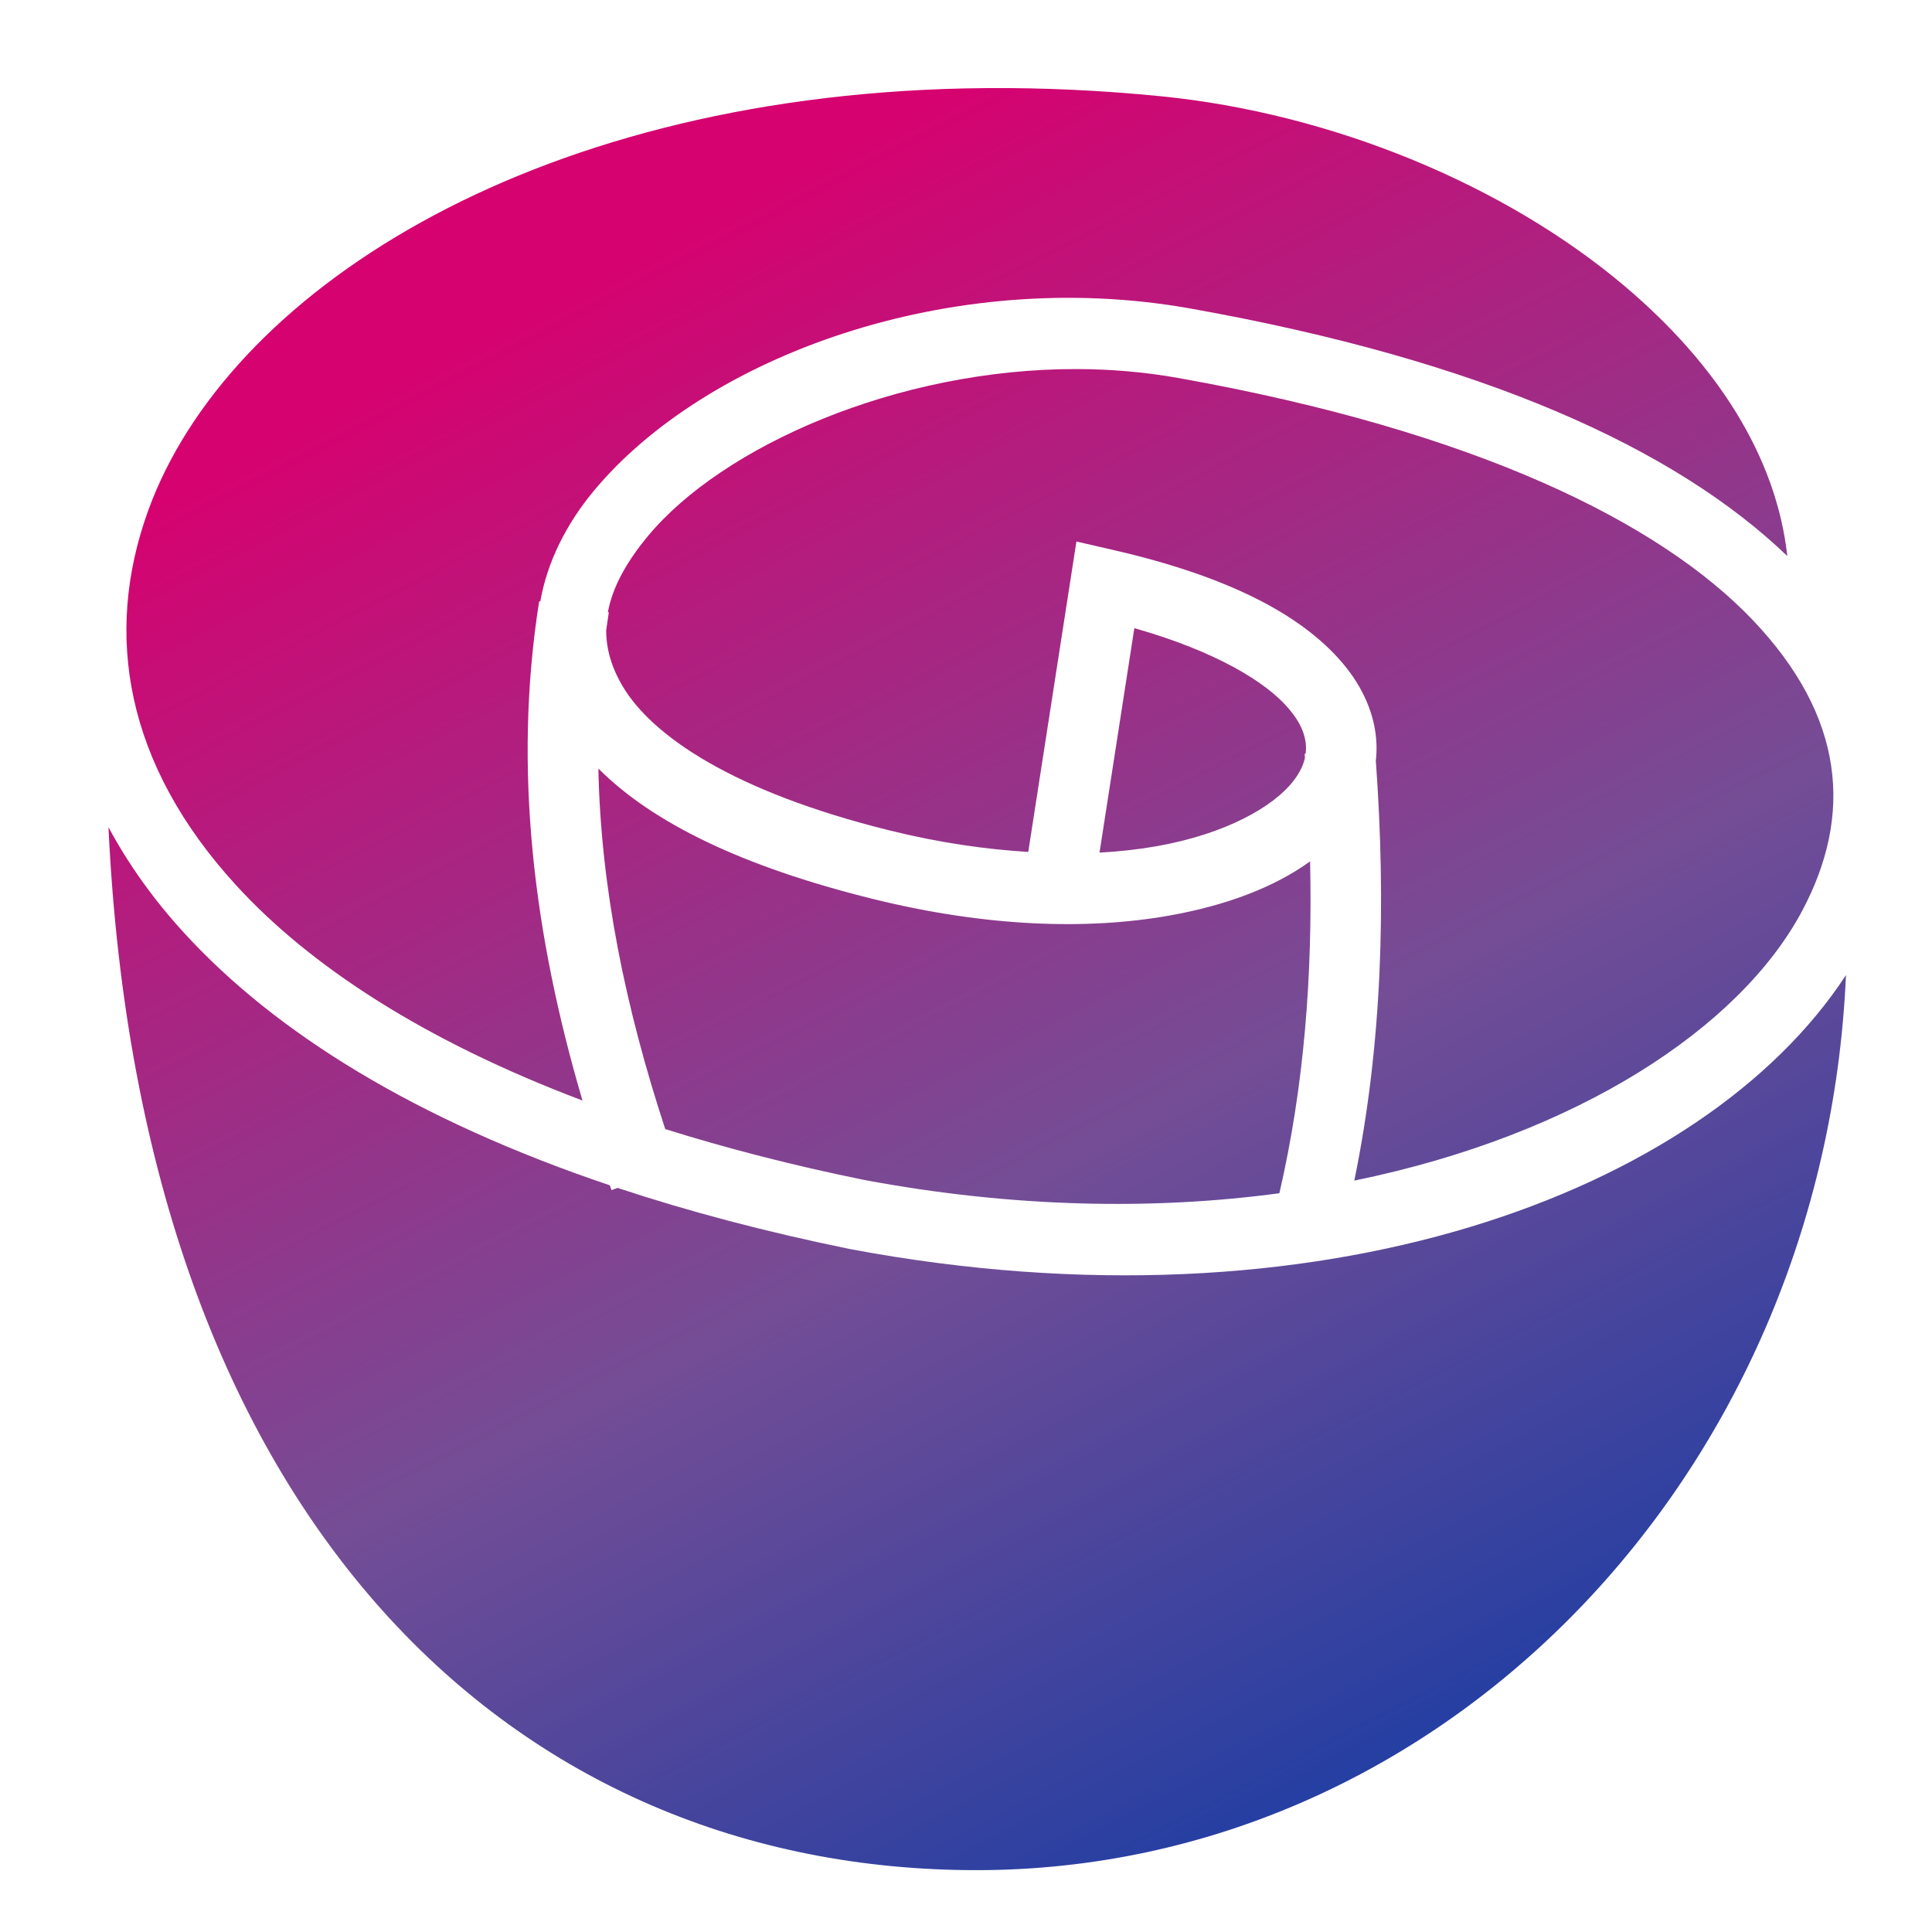
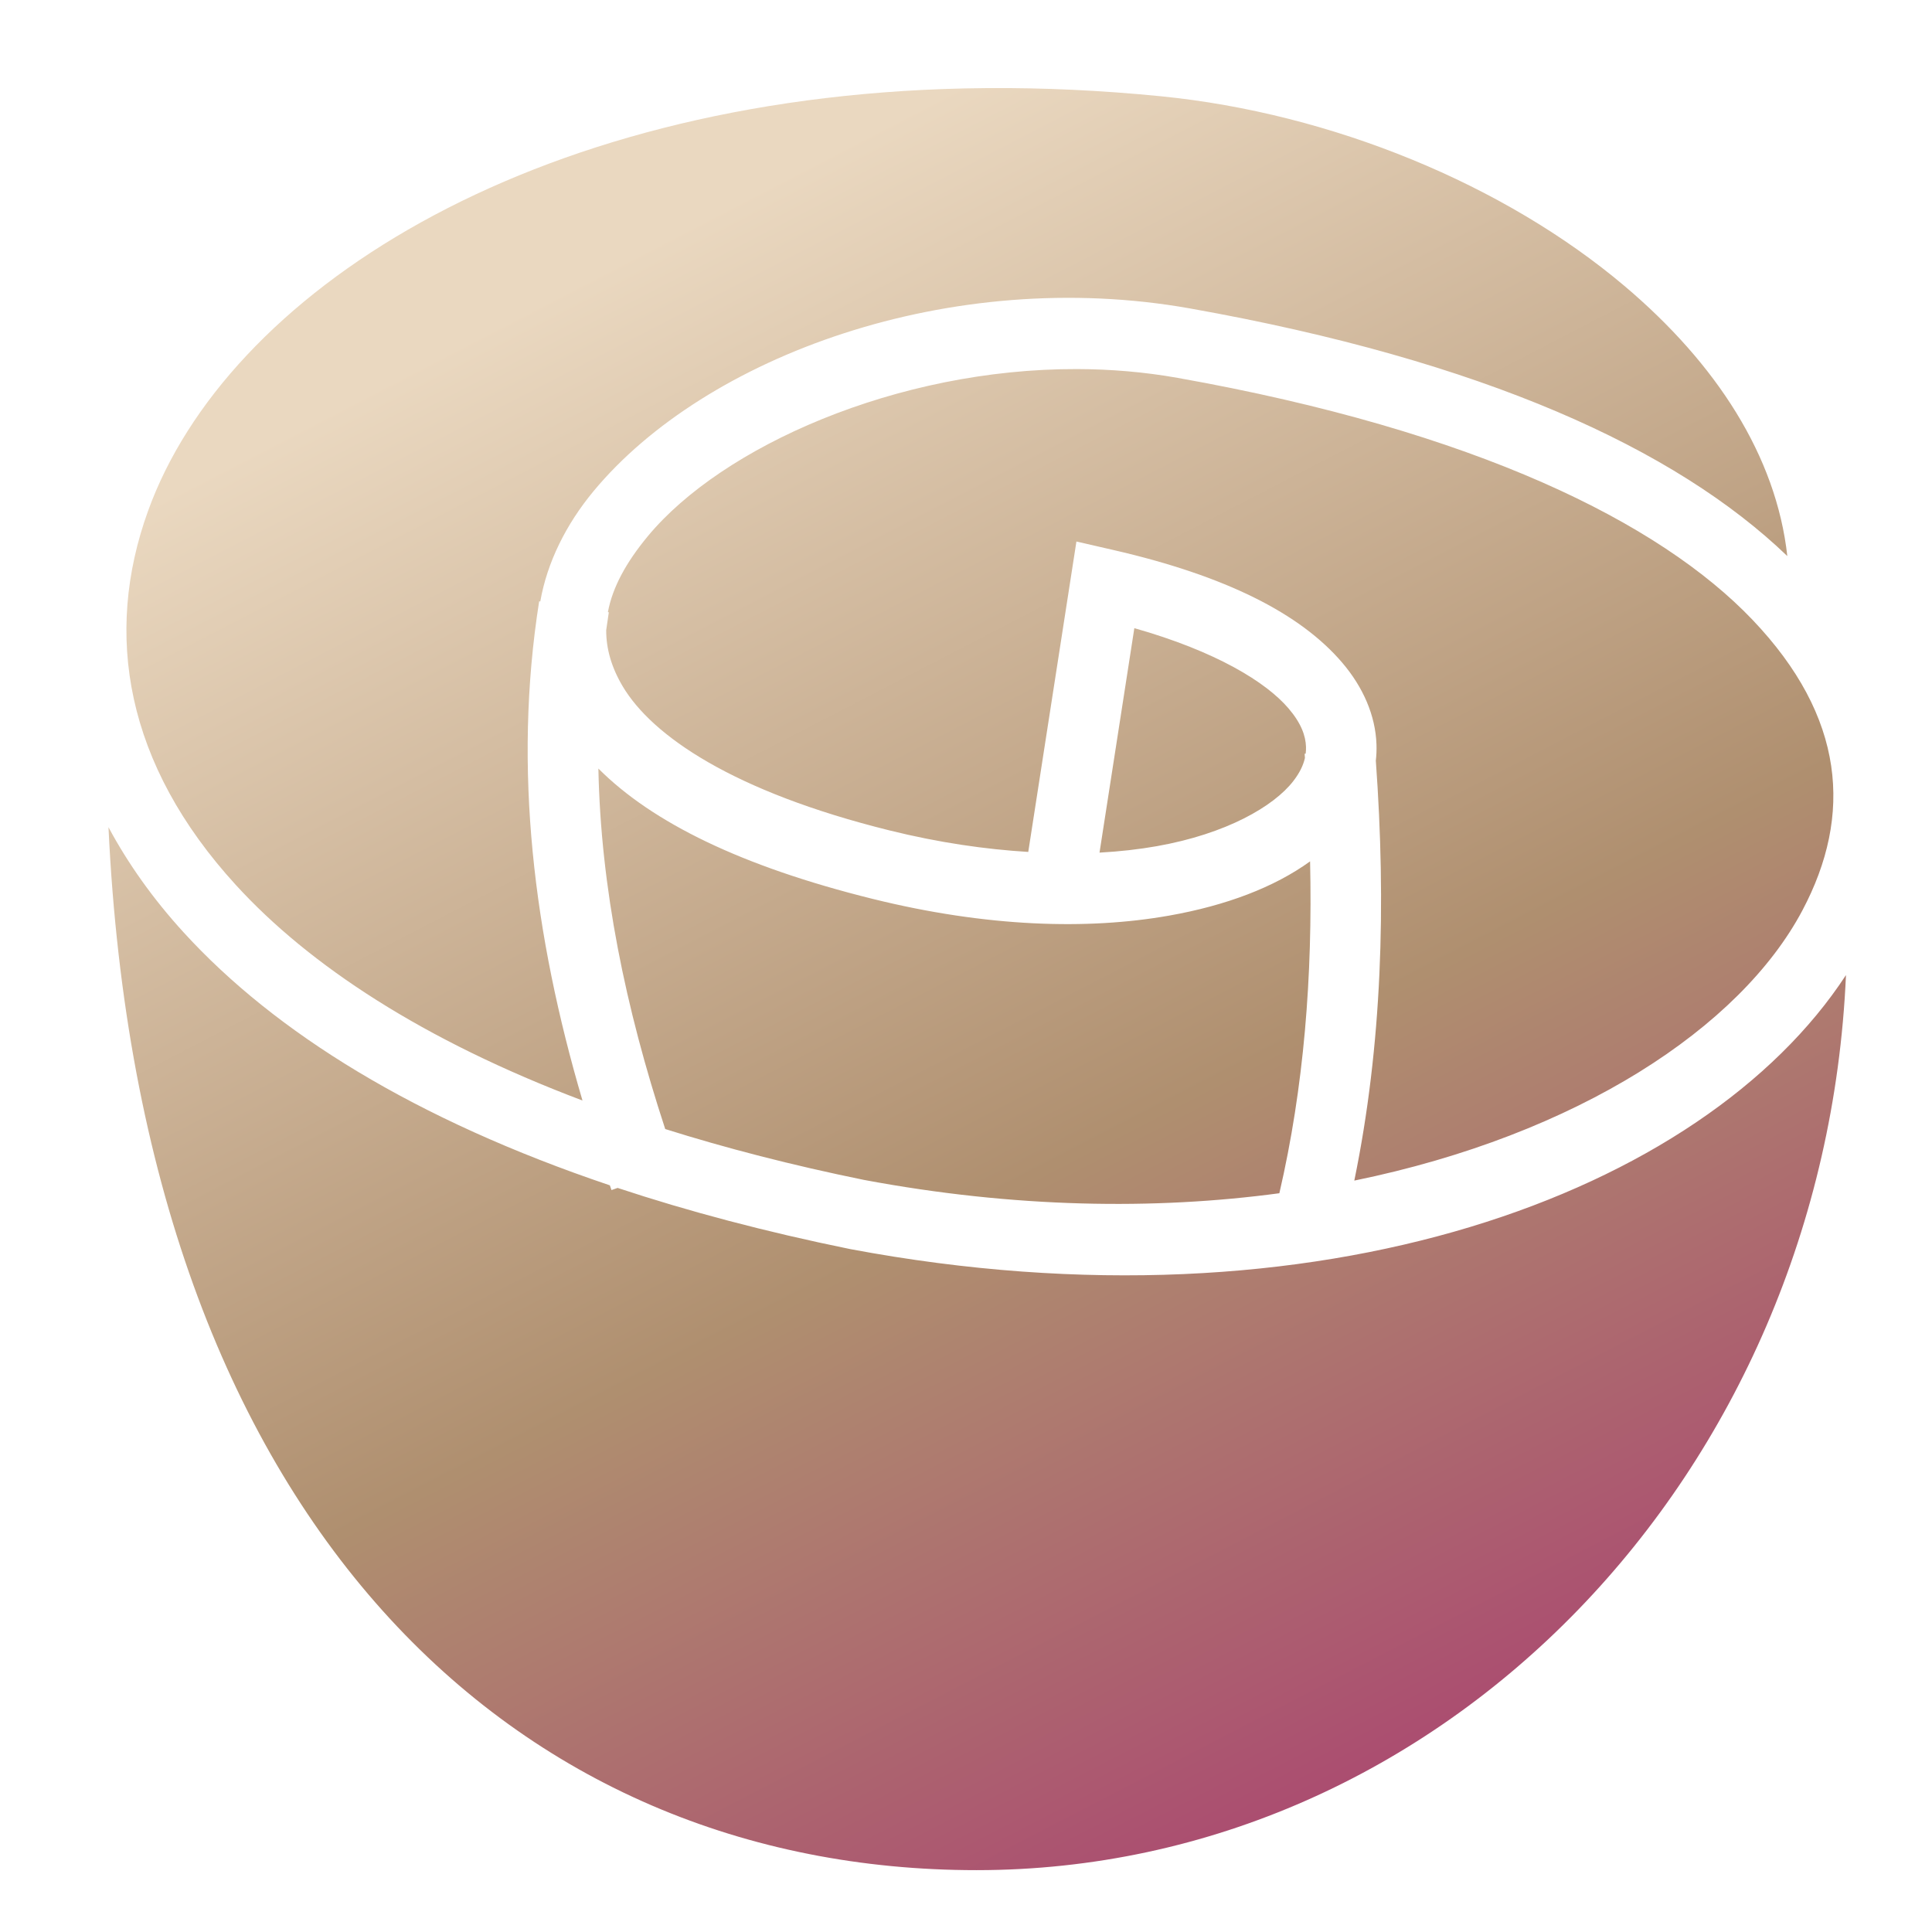
<svg xmlns="http://www.w3.org/2000/svg" width="800px" height="800px" viewBox="0 0 512 512" fill="#000000">
  <defs>
    <linearGradient id="gradient" x1="0.5" y1="0" x2="1" y2="1">
-       <stop offset="0%" stop-color="#d60270" />
-       <stop offset="50%" stop-color="#744d96" />
-       <stop offset="100%" stop-color="#0038a8" />
+       <stop offset="0%" stop-color="#ead8c0" />
+       <stop offset="50%" stop-color="#af8f6f" />
+       <stop offset="100%" stop-color="#a92e70" />
    </linearGradient>
  </defs>
  <g id="SVGRepo_bgCarrier" stroke-width="0" />
  <g id="SVGRepo_tracerCarrier" stroke-linecap="round" stroke-linejoin="round" />
  <g id="SVGRepo_iconCarrier">
    <path fill="url(#gradient)" d="M261.826 23.342c-2.1.014-4.186.044-6.262.09-116.232 2.562-195.636 54.744-216.322 111.95-11.82 32.69-6.027 67.12 23.305 99.196 19.405 21.22 49.525 41.114 91.818 57.072-12.872-43.693-18.494-87.863-11.482-132.302l.3.047c1.81-10.37 6.832-20.448 14.112-29.23 29.632-35.742 94.642-59.715 158.1-48.42 77.656 13.824 128.62 37.135 158.263 65.618-2.933-26.51-18.825-51.028-43.174-71.595-31.773-26.84-77.54-45.766-122.914-50.266-15.788-1.566-31.05-2.257-45.744-2.16zm23.666 74.465c-47.91-.14-94.163 20.588-113.81 44.287-5.785 6.978-9.38 13.613-10.584 20.13l.246.038c-.25 1.582-.48 3.165-.696 4.748-.01 4.96 1.412 9.884 4.372 14.87 7.767 13.083 29.18 27.893 70.695 38.186 13.2 3.273 25.47 5.01 36.783 5.705l12.764-82.262 9.785 2.246c29.88 6.86 49.564 16.87 60.648 29.853 5.542 6.492 8.828 14.005 9.086 21.674.05 1.447-.01 2.882-.173 4.302 2.764 38.157 1.664 75.476-5.703 111.287 59.32-12.15 102.336-40.655 118.74-71.587 13.41-25.282 11.35-51.275-13.218-77.035-24.568-25.76-73.307-50.04-152.307-64.102-8.828-1.57-17.756-2.313-26.628-2.34zm15.12 68.66l-9.23 59.488c5.397-.3 10.47-.875 15.16-1.705 18.506-3.274 31.014-10.577 36.177-17.23 1.707-2.2 2.666-4.21 3.1-6.157-.028-.372-.05-.742-.078-1.115l.274-.02c.073-.61.108-1.214.088-1.818-.098-2.892-1.232-6.198-4.622-10.168-5.937-6.955-19.125-15.1-40.87-21.275zm-142.034 37.21c.62 31.614 7.182 63.427 17.713 95.532 16.043 5.048 33.555 9.58 52.636 13.472 39.913 7.48 77.113 7.98 110.115 3.54 6.515-28.052 8.834-57.48 8.147-87.95-9.52 6.876-22.23 11.698-37.39 14.38-21.557 3.814-48.29 3.063-78.578-4.447-34.638-8.588-58.302-20.168-72.642-34.527zm-129.83 15.538C37.45 404.402 137.104 495.61 258.788 495.61c123.68 0 224.628-104.89 230.415-237.204-37.837 57.903-139.786 95.892-263.777 72.637l-.072-.014-.073-.014c-22.46-4.58-42.96-10.024-61.608-16.205l-1.62.57c-.147-.418-.29-.837-.435-1.255-51.585-17.38-88.692-40.5-112.863-66.934-8.195-8.96-14.842-18.344-20.006-27.975z" />
  </g>
</svg>
